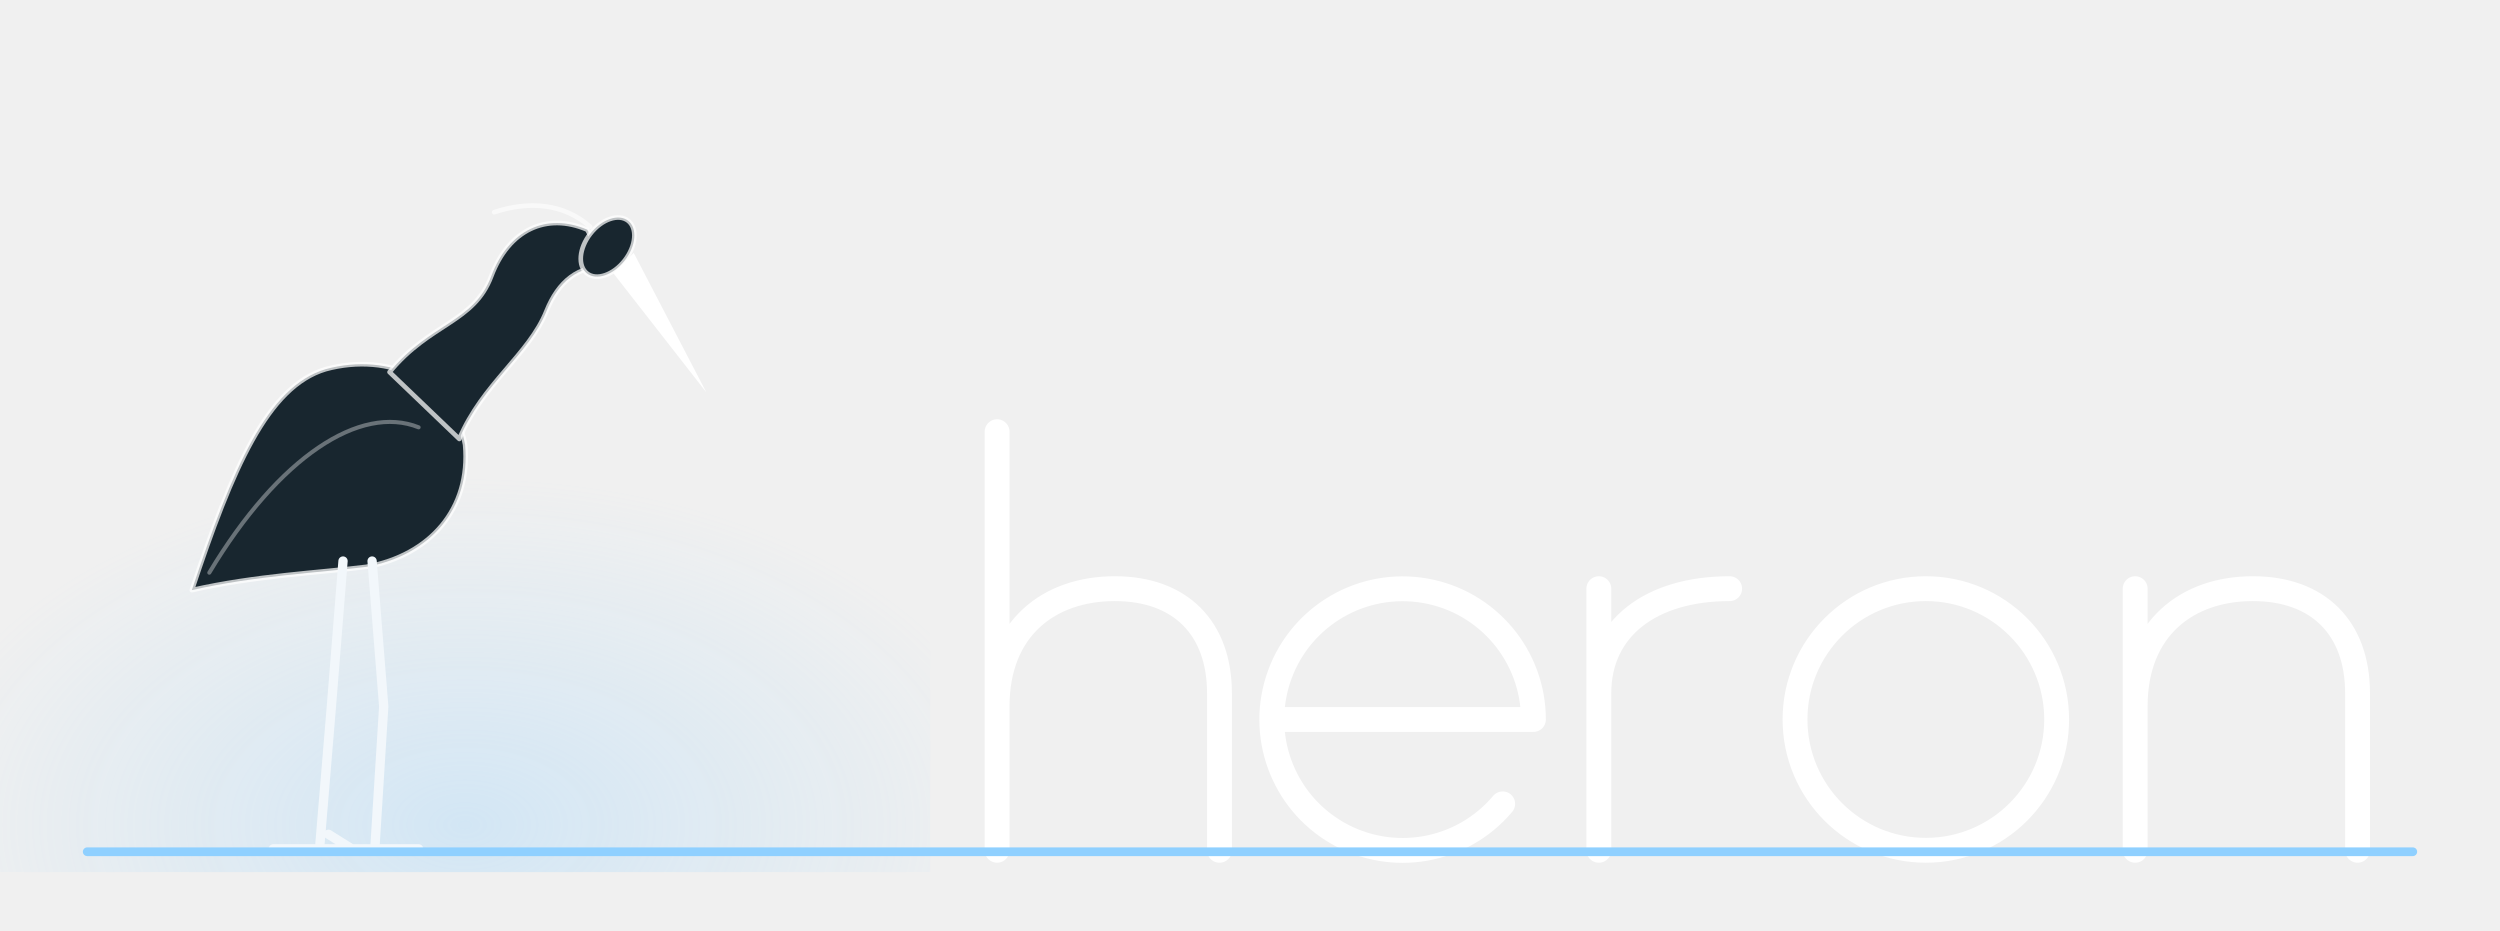
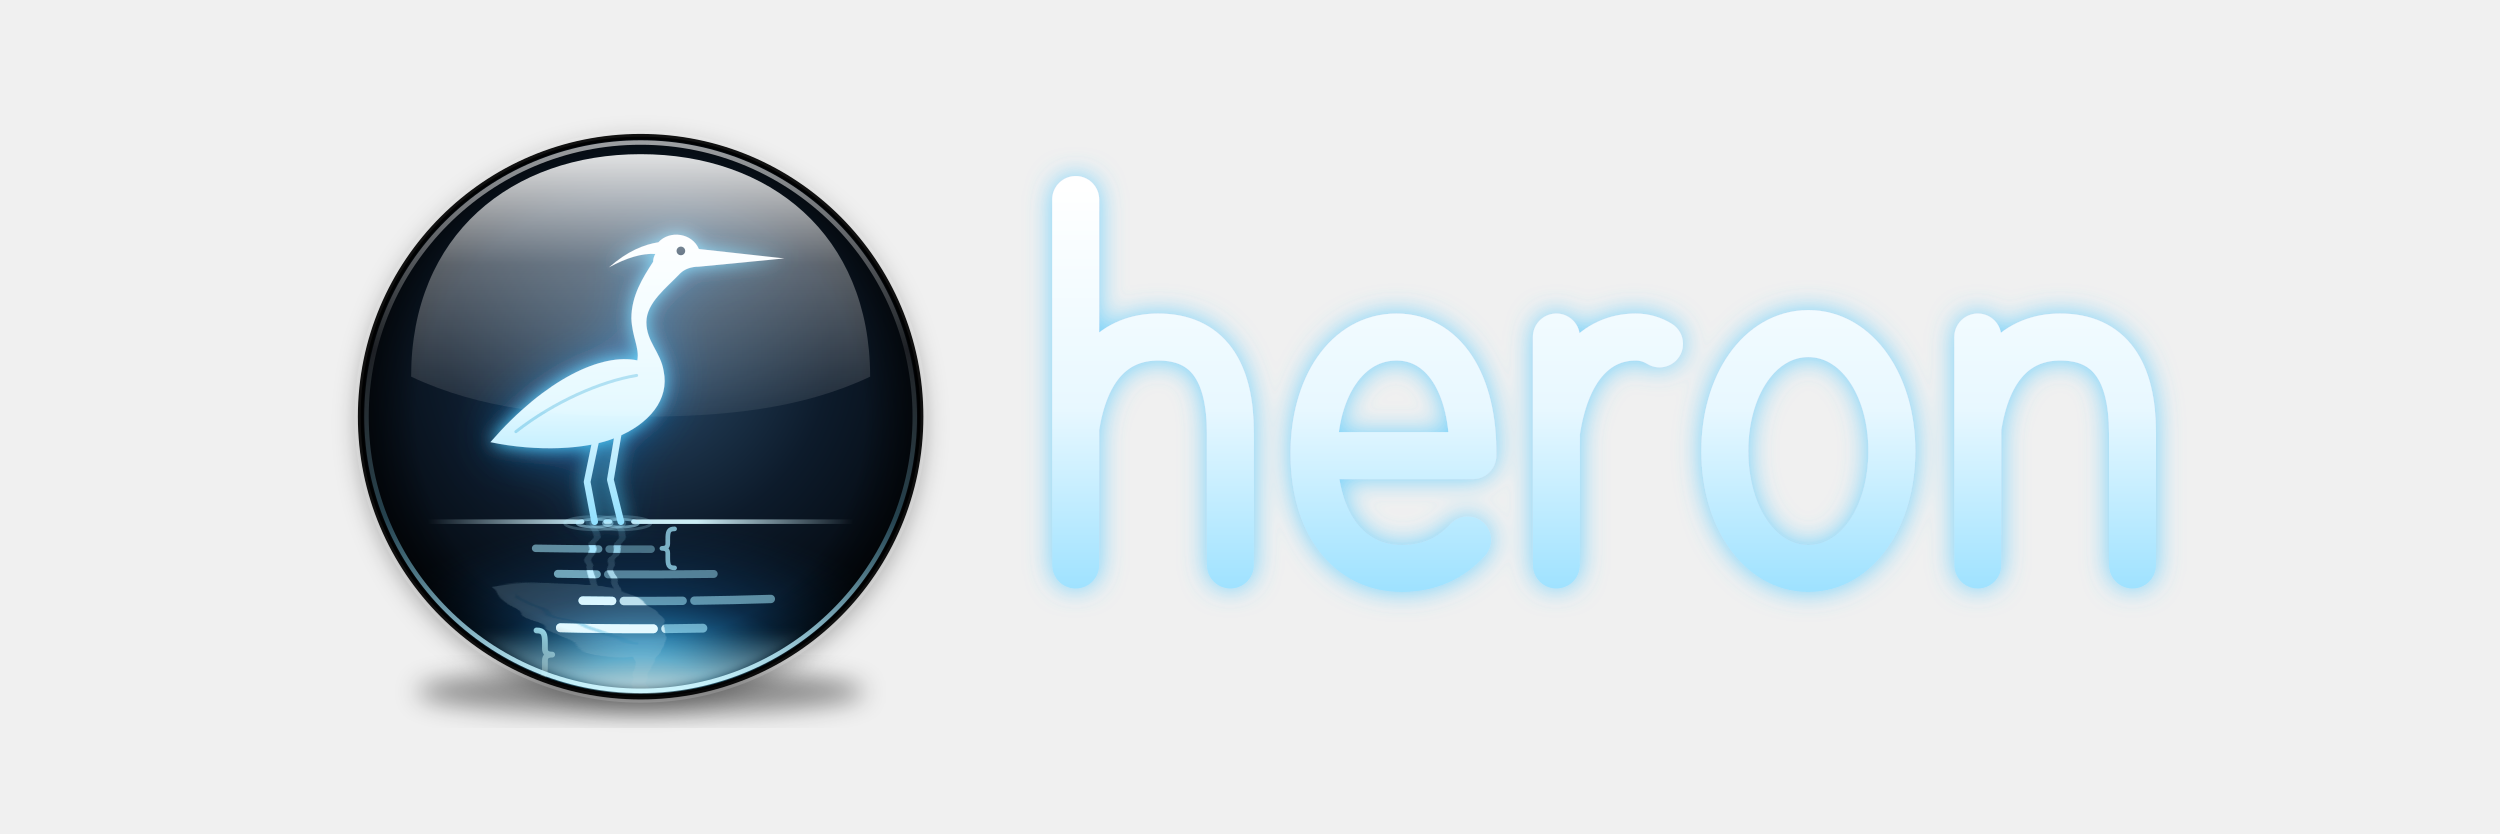
- <svg xmlns="http://www.w3.org/2000/svg" width="344" height="128" viewBox="0 0 344 128" role="img" aria-label="Heron">
+ <svg xmlns="http://www.w3.org/2000/svg" viewBox="0 0 1200 400" width="1200" height="400" role="img" aria-label="Heron">
  <defs>
-     <radialGradient id="g" cx="0.5" cy="0.92" r="0.6">
-       <stop offset="0" stop-color="#8FD0FF" stop-opacity="0.3" />
-       <stop offset="1" stop-color="#8FD0FF" stop-opacity="0" />
+     <radialGradient id="Lbody" cx="0.5" cy="0.38" r="0.62">
+       <stop offset="0" stop-color="#2c4d6b" />
+       <stop offset="0.55" stop-color="#0d1b2b" />
+       <stop offset="1" stop-color="#020509" />
    </radialGradient>
+     <radialGradient id="Lglow" cx="128.0" cy="244.0" r="125.4" gradientUnits="userSpaceOnUse" gradientTransform="translate(0 244.0) scale(1 0.6) translate(0 -244.0)">
+       <stop offset="0" stop-color="#c4f5ff" />
+       <stop offset="0.26" stop-color="#3cc4ff" stop-opacity="0.85" />
+       <stop offset="0.6" stop-color="#1468b0" stop-opacity="0.32" />
+       <stop offset="1" stop-color="#06345e" stop-opacity="0" />
+     </radialGradient>
+     <radialGradient id="Lvig" cx="0.5" cy="0.5" r="0.5">
+       <stop offset="0.8" stop-color="#000" stop-opacity="0" />
+       <stop offset="1" stop-color="#000" stop-opacity="0.6" />
+     </radialGradient>
+     <linearGradient id="Lgloss" x1="0" y1="23.0" x2="0" y2="128.0" gradientUnits="userSpaceOnUse">
+       <stop offset="0" stop-color="#fff" stop-opacity="0.88" />
+       <stop offset="0.42" stop-color="#fff" stop-opacity="0.34" />
+       <stop offset="1" stop-color="#fff" stop-opacity="0.06" />
+     </linearGradient>
+     <linearGradient id="Lrim" x1="0" y1="16.0" x2="0" y2="240.0" gradientUnits="userSpaceOnUse">
+       <stop offset="0" stop-color="#fff" stop-opacity="0.62" />
+       <stop offset="0.38" stop-color="#fff" stop-opacity="0.1" />
+       <stop offset="0.68" stop-color="#7fdcff" stop-opacity="0.28" />
+       <stop offset="1" stop-color="#d2f8ff" stop-opacity="1" />
+     </linearGradient>
+     <linearGradient id="Lcres" x1="0" y1="214.0" x2="0" y2="240.0" gradientUnits="userSpaceOnUse">
+       <stop offset="0" stop-color="#9fe9ff" stop-opacity="0" />
+       <stop offset="1" stop-color="#e6fbff" stop-opacity="0.85" />
+     </linearGradient>
+     <linearGradient id="Lheron" x1="0" y1="12" x2="0" y2="95" gradientUnits="userSpaceOnUse">
+       <stop offset="0" stop-color="#ffffff" />
+       <stop offset="0.62" stop-color="#e2f8ff" />
+       <stop offset="1" stop-color="#8fe0ff" />
+     </linearGradient>
+     <linearGradient id="Lsurf" x1="16.0" y1="0" x2="240.0" y2="0" gradientUnits="userSpaceOnUse">
+       <stop offset="0.12" stop-color="#d6f7ff" stop-opacity="0" />
+       <stop offset="0.4" stop-color="#d6f7ff" stop-opacity="0.95" />
+       <stop offset="0.6" stop-color="#d6f7ff" stop-opacity="0.95" />
+       <stop offset="0.88" stop-color="#d6f7ff" stop-opacity="0" />
+     </linearGradient>
+     <clipPath id="Lclip">
+       <circle cx="128.0" cy="128.0" r="111.5" />
+     </clipPath>
+     <filter id="Lhglow" x="-40%" y="-40%" width="180%" height="180%">
+       <feGaussianBlur in="SourceAlpha" stdDeviation="3.4" result="b" />
+       <feFlood flood-color="#4fd2ff" />
+       <feComposite operator="in" in2="b" result="g" />
+       <feGaussianBlur in="SourceAlpha" stdDeviation="10" result="b2" />
+       <feFlood flood-color="#1e90ff" flood-opacity="0.6" />
+       <feComposite operator="in" in2="b2" result="g2" />
+       <feMerge>
+         <feMergeNode in="g2" />
+         <feMergeNode in="g" />
+         <feMergeNode in="SourceGraphic" />
+       </feMerge>
+     </filter>
+     <filter id="Lripple" x="-10%" y="-10%" width="120%" height="120%">
+       <feTurbulence type="fractalNoise" baseFrequency="0.012 0.16" numOctaves="2" seed="7" result="n" />
+       <feDisplacementMap in="SourceGraphic" in2="n" scale="7" xChannelSelector="R" yChannelSelector="G" />
+     </filter>
+     <filter id="Lsoft" x="-30%" y="-30%" width="160%" height="160%">
+       <feGaussianBlur stdDeviation="5" />
+     </filter>
+     <filter id="Lblur2" x="-10%" y="-50%" width="120%" height="200%">
+       <feGaussianBlur stdDeviation="2" />
+     </filter>
+     <mask id="Lcodemask" maskUnits="userSpaceOnUse" x="0" y="0" width="256" height="256">
+       <path d="M86.00 180.65 Q98.60 180.86 111.20 180.94" stroke="#fff" stroke-opacity="1.00" stroke-width="3.00" stroke-linecap="round" fill="none" />
+       <path d="M115.40 180.97 Q123.80 181.01 132.20 181.00" stroke="#fff" stroke-opacity="0.72" stroke-width="3.00" stroke-linecap="round" fill="none" />
+       <path d="M141.59 172.88 C139.13 172.88 138.86 174.05 138.86 177.17 L138.86 178.80 C138.86 180.21 137.93 180.68 136.51 180.68 C137.93 180.68 138.86 181.14 138.86 182.55 L138.86 184.19 C138.86 187.31 139.13 188.48 141.59 188.48" fill="none" stroke="#fff" stroke-opacity="1.30" stroke-width="1.86" stroke-linecap="round" stroke-linejoin="round" />
+       <path d="M94.90 190.86 Q102.69 190.98 110.49 191.05" stroke="#fff" stroke-opacity="1.00" stroke-width="3.18" stroke-linecap="round" fill="none" />
+       <path d="M114.94 191.08 Q136.09 191.21 157.23 190.91" stroke="#fff" stroke-opacity="0.72" stroke-width="3.18" stroke-linecap="round" fill="none" />
+       <path d="M104.82 201.58 Q110.70 201.66 116.58 201.70" stroke="#fff" stroke-opacity="1.00" stroke-width="3.36" stroke-linecap="round" fill="none" />
+       <path d="M121.28 201.73 Q133.04 201.77 144.80 201.65" stroke="#fff" stroke-opacity="0.72" stroke-width="3.36" stroke-linecap="round" fill="none" />
+       <path d="M149.50 201.60 Q164.79 201.40 180.08 200.92" stroke="#fff" stroke-opacity="0.72" stroke-width="3.36" stroke-linecap="round" fill="none" />
+       <path d="M95.91 212.44 Q114.50 212.93 133.08 212.85" stroke="#fff" stroke-opacity="1.00" stroke-width="3.54" stroke-linecap="round" fill="none" />
+       <path d="M138.04 212.82 Q145.47 212.76 152.91 212.60" stroke="#fff" stroke-opacity="0.72" stroke-width="3.54" stroke-linecap="round" fill="none" />
+       <path d="M86.34 213.51 C89.39 213.51 89.72 214.96 89.72 218.83 L89.72 220.86 C89.72 222.60 90.87 223.18 92.63 223.18 C90.87 223.18 89.72 223.76 89.72 225.50 L89.72 227.54 C89.72 231.40 89.39 232.85 86.34 232.85" fill="none" stroke="#fff" stroke-opacity="1.30" stroke-width="2.31" stroke-linecap="round" stroke-linejoin="round" />
+     </mask>
+     <linearGradient id="wm" x1="0" y1="30" x2="0" y2="100" gradientUnits="userSpaceOnUse">
+       <stop offset="0" stop-color="#ffffff" />
+       <stop offset="0.55" stop-color="#e8f8ff" />
+       <stop offset="1" stop-color="#9fe2ff" />
+     </linearGradient>
+     <filter id="wmglow" x="-10%" y="-30%" width="120%" height="160%">
+       <feGaussianBlur in="SourceAlpha" stdDeviation="2.2" result="b" />
+       <feFlood flood-color="#49c8ff" flood-opacity="0.75" />
+       <feComposite operator="in" in2="b" result="g" />
+       <feMerge>
+         <feMergeNode in="g" />
+         <feMergeNode in="SourceGraphic" />
+       </feMerge>
+     </filter>
  </defs>
-   <rect x="0" y="40" width="128" height="80" fill="url(#g)" />
-   <g transform="translate(104 6) scale(-0.4 0.4)">
-     <g fill="#18262F" stroke="#FFFFFF" stroke-opacity="0.72" stroke-width="1.6" stroke-linejoin="round">
-       <path d="M100 138 C104 116 126 106 148 112 C168 118 180 146 194 188 C172 183 150 182 134 180 C112 176 98 160 100 138 Z" />
-       <path d="M126 113 C112 96 97 96 91 80 C85 64 72 58 58 64 L51 77 C61 76 68 82 72 92 C78 107 94 117 102 136 Z" />
-       <ellipse cx="51" cy="70" rx="11.5" ry="7.5" transform="rotate(52 51 70)" />
+   <g transform="translate(153.9 46.4) scale(1.2)">
+     <ellipse cx="128.0" cy="238.0" rx="89.6" ry="9" fill="#000" opacity="0.42" filter="url(#Lsoft)" />
+     <circle cx="128.0" cy="131.0" r="113.0" fill="#000" opacity="0.32" filter="url(#Lsoft)" />
+     <circle cx="128.0" cy="128.0" r="112.0" fill="url(#Lbody)" />
+     <g clip-path="url(#Lclip)">
+       <circle cx="128.0" cy="128.0" r="112.0" fill="url(#Lglow)" />
+       <g filter="url(#Lripple)">
+         <g transform="translate(0 170.0) scale(1 -0.82) translate(0 -170.0)" opacity="0.16">
+           <g transform="translate(40.0 29.6) scale(1.5)">
+             <path d="M97 23.4 L74.2 20.9 C72.4 16.6 66.4 15.8 63.4 19.1 C59.6 19.7 55.2 21.4 50.2 25.8 C55 23.2 59 22 62.6 22.2 C62.2 22.9 62 23.6 62 24.3 C59.2 28.6 56.2 33.4 56.2 39.4 C56.4 44.4 58.4 47.2 57.8 50.6 C48.4 48.6 33.4 55.4 18.6 72.4 C31 75 44.4 74.4 52 71.2 C61 67.6 66.4 61 64.8 53.4 C64 48.4 60.2 45.6 60.2 40.4 C60.2 35.2 65.6 31.2 69.2 27.4 C70.4 26.2 72.2 25.6 74.2 25.6 Z" fill="url(#Lheron)" />
+             <path d="M46.6 72.4 L44.4 83 L46.4 93.6 M52.6 70.6 L50.6 82.4 L53.4 93.6" fill="none" stroke="url(#Lheron)" stroke-width="1.80" stroke-linecap="round" stroke-linejoin="round" />
+             <path d="M57.6 54.6 C48 56.2 35.6 61.6 25.4 69.6" fill="none" stroke="#6fc4e6" stroke-opacity="0.55" stroke-width="0.8" stroke-linecap="round" />
+           </g>
+         </g>
+       </g>
+       <path d="M86.00 180.65 Q98.60 180.86 111.20 180.94" stroke="#a6ebff" stroke-opacity="0.55" stroke-width="3.00" stroke-linecap="round" fill="none" />
+       <path d="M115.40 180.97 Q123.80 181.01 132.20 181.00" stroke="#a6ebff" stroke-opacity="0.40" stroke-width="3.00" stroke-linecap="round" fill="none" />
+       <path d="M141.59 172.88 C139.13 172.88 138.86 174.05 138.86 177.17 L138.86 178.80 C138.86 180.21 137.93 180.68 136.51 180.68 C137.93 180.68 138.86 181.14 138.86 182.55 L138.86 184.19 C138.86 187.31 139.13 188.48 141.59 188.48" fill="none" stroke="#a6ebff" stroke-opacity="0.72" stroke-width="1.86" stroke-linecap="round" stroke-linejoin="round" />
+       <path d="M94.90 190.86 Q102.69 190.98 110.49 191.05" stroke="#a6ebff" stroke-opacity="0.65" stroke-width="3.18" stroke-linecap="round" fill="none" />
+       <path d="M114.94 191.08 Q136.09 191.21 157.23 190.91" stroke="#a6ebff" stroke-opacity="0.47" stroke-width="3.18" stroke-linecap="round" fill="none" />
+       <path d="M104.82 201.58 Q110.70 201.66 116.58 201.70" stroke="#a6ebff" stroke-opacity="0.75" stroke-width="3.36" stroke-linecap="round" fill="none" />
+       <path d="M121.28 201.73 Q133.04 201.77 144.80 201.65" stroke="#a6ebff" stroke-opacity="0.54" stroke-width="3.36" stroke-linecap="round" fill="none" />
+       <path d="M149.50 201.60 Q164.79 201.40 180.08 200.92" stroke="#a6ebff" stroke-opacity="0.54" stroke-width="3.36" stroke-linecap="round" fill="none" />
+       <path d="M95.91 212.44 Q114.50 212.93 133.08 212.85" stroke="#a6ebff" stroke-opacity="0.85" stroke-width="3.54" stroke-linecap="round" fill="none" />
+       <path d="M138.04 212.82 Q145.47 212.76 152.91 212.60" stroke="#a6ebff" stroke-opacity="0.61" stroke-width="3.54" stroke-linecap="round" fill="none" />
+       <path d="M86.34 213.51 C89.39 213.51 89.72 214.96 89.72 218.83 L89.72 220.86 C89.72 222.60 90.87 223.18 92.63 223.18 C90.87 223.18 89.72 223.76 89.72 225.50 L89.72 227.54 C89.72 231.40 89.39 232.85 86.34 232.85" fill="none" stroke="#a6ebff" stroke-opacity="1.24" stroke-width="2.31" stroke-linecap="round" stroke-linejoin="round" />
+       <g mask="url(#Lcodemask)">
+         <g filter="url(#Lripple)">
+           <g transform="translate(0 170.0) scale(1 -0.82) translate(0 -170.0)">
+             <g transform="translate(40.0 29.6) scale(1.5)">
+               <path d="M97 23.4 L74.2 20.9 C72.4 16.6 66.4 15.8 63.4 19.1 C59.6 19.7 55.2 21.4 50.2 25.8 C55 23.2 59 22 62.6 22.2 C62.2 22.9 62 23.6 62 24.3 C59.2 28.6 56.2 33.4 56.2 39.4 C56.4 44.4 58.4 47.2 57.8 50.6 C48.4 48.6 33.4 55.4 18.6 72.4 C31 75 44.4 74.4 52 71.2 C61 67.6 66.4 61 64.8 53.4 C64 48.4 60.2 45.6 60.2 40.4 C60.2 35.2 65.6 31.2 69.2 27.4 C70.4 26.2 72.2 25.6 74.2 25.6 Z" fill="url(#Lheron)" />
+               <path d="M46.6 72.4 L44.4 83 L46.4 93.6 M52.6 70.6 L50.6 82.4 L53.4 93.6" fill="none" stroke="url(#Lheron)" stroke-width="1.80" stroke-linecap="round" stroke-linejoin="round" />
+               <path d="M57.6 54.6 C48 56.2 35.6 61.6 25.4 69.6" fill="none" stroke="#6fc4e6" stroke-opacity="0.55" stroke-width="0.8" stroke-linecap="round" />
+             </g>
+           </g>
+         </g>
+       </g>
+       <path d="M36.2 170.0 H104.6 M114.0 170.0 H115.7 M125.1 170.0 H219.8" stroke="url(#Lsurf)" stroke-width="1.8" stroke-linecap="round" />
+       <ellipse cx="109.6" cy="170.6" rx="7" ry="1.54" fill="none" stroke="#bff1ff" stroke-opacity="0.5" stroke-width="1.1" />
+       <ellipse cx="109.6" cy="170.6" rx="12" ry="2.64" fill="none" stroke="#bff1ff" stroke-opacity="0.22" stroke-width="1.1" />
+       <ellipse cx="120.1" cy="170.6" rx="7" ry="1.54" fill="none" stroke="#bff1ff" stroke-opacity="0.5" stroke-width="1.1" />
+       <ellipse cx="120.1" cy="170.6" rx="12" ry="2.64" fill="none" stroke="#bff1ff" stroke-opacity="0.22" stroke-width="1.1" />
+       <g filter="url(#Lhglow)">
+         <g transform="translate(40.0 29.6) scale(1.5)">
+           <path d="M97 23.4 L74.2 20.9 C72.4 16.6 66.4 15.8 63.4 19.1 C59.6 19.7 55.2 21.4 50.2 25.8 C55 23.2 59 22 62.6 22.2 C62.2 22.9 62 23.6 62 24.3 C59.2 28.6 56.2 33.4 56.2 39.4 C56.4 44.4 58.4 47.2 57.8 50.6 C48.4 48.6 33.4 55.4 18.6 72.4 C31 75 44.4 74.4 52 71.2 C61 67.6 66.4 61 64.8 53.4 C64 48.4 60.2 45.6 60.2 40.4 C60.2 35.2 65.6 31.2 69.2 27.4 C70.4 26.2 72.2 25.6 74.2 25.6 Z" fill="url(#Lheron)" />
+           <path d="M46.6 72.4 L44.4 83 L46.4 93.6 M52.6 70.6 L50.6 82.4 L53.4 93.6" fill="none" stroke="url(#Lheron)" stroke-width="1.80" stroke-linecap="round" stroke-linejoin="round" />
+           <path d="M57.6 54.6 C48 56.2 35.6 61.6 25.4 69.6" fill="none" stroke="#6fc4e6" stroke-opacity="0.55" stroke-width="0.8" stroke-linecap="round" />
+           <circle cx="69.4" cy="21.4" r="1.15" fill="#0b2740" />
+         </g>
+       </g>
+       <circle cx="128.0" cy="128.0" r="112.0" fill="url(#Lvig)" />
+       <path d="M220.4 185.8 A109.0 109.0 0 0 1 35.6 185.8 Q128.0 234.4 220.4 185.8 Z" fill="url(#Lcres)" filter="url(#Lblur2)" />
    </g>
-     <path d="M42 72 L49 79 L17 120 Z" fill="#FFFFFF" />
-     <g fill="none" stroke-linecap="round" stroke-linejoin="round">
-       <path d="M116 132 C136 124 164 142 188 182" stroke="#FFFFFF" stroke-opacity="0.35" stroke-width="1.4" />
-       <path d="M57 63 C66 55 78 54 90 58" stroke="#FFFFFF" stroke-opacity="0.6" stroke-width="1.6" />
-       <path d="M132 178 L128 228 L131 276 M142 178 L146 228 L150 276 M116 277 H139 M139 277 L147 272 M140 277 H166" stroke="#F2F7FB" stroke-width="3.2" />
+     <circle cx="128.0" cy="128.0" r="109.66" fill="none" stroke="url(#Lrim)" stroke-width="1.8" />
+     <path d="M36.2 112.0 C36.2 55.0 76.6 23.0 128.0 23.0 C179.4 23.0 219.8 55.0 219.8 112.0 C192.3 125.0 161.1 128.0 128.0 128.0 C94.9 128.0 63.7 125.0 36.2 112.0 Z" fill="url(#Lgloss)" />
+     <circle cx="128.0" cy="128.0" r="112.0" fill="none" stroke="#000" stroke-opacity="0.92" stroke-width="2.2" />
+     <circle cx="128.0" cy="128.0" r="113.80" fill="none" stroke="#fff" stroke-opacity="0.16" stroke-width="1.2" />
+   </g>
+   <g transform="translate(505.055 7.5) scale(2.75)" filter="url(#wmglow)">
+     <g fill="none" stroke="url(#wm)" stroke-width="8.2" stroke-linecap="round" stroke-linejoin="round">
+       <path transform="translate(4.10 0)" d="M0 32.1 V95.9 M0 72.02 C1.62 61.27 6.84 56.10 14.40 56.10 C23.04 56.10 27.00 62.07 27.00 72.82 V95.9" />
+       <path transform="translate(45.16 0)" d="M1.26 76.80 H28.26 C28.44 64.06 23.04 56.10 14.94 56.10 C6.30 56.10 0.54 64.86 0.54 76.40 C0.54 88.74 6.66 96.50 15.84 96.50 C20.70 96.50 24.48 94.71 27.36 91.52" />
+       <path transform="translate(88.00 0)" d="M0 56.1 V95.9 M0 72.82 C1.62 61.67 6.84 56.10 13.86 56.10 C15.30 56.10 16.74 56.50 18.00 57.29" />
+       <path transform="translate(117.22 0)" d="M14.76 55.50 C23.22 55.50 29.34 64.46 29.34 76.00 C29.34 87.54 23.22 96.50 14.76 96.50 C6.30 96.50 0.18 87.54 0.18 76.00 C0.18 64.46 6.30 55.50 14.76 55.50 Z" />
+       <path transform="translate(161.56 0)" d="M0 56.1 V95.9 M0 72.02 C1.62 61.27 6.84 56.10 14.40 56.10 C23.04 56.10 27.00 62.07 27.00 72.82 V95.9" />
    </g>
  </g>
-   <g transform="translate(130 45) scale(0.9)">
-     <path d="M8 16 V80 M8 58 C8 46 16 40 26 40 C36 40 42 46 42 56 V80 M50 60 H90 A20 20 0 1 0 85.3 72.9 M100 40 V80 M100 56 C100 46 108 40 120 40 M150 40 A20 20 0 1 1 149.99 40 Z M182 40 V80 M182 58 C182 46 190 40 200 40 C210 40 216 46 216 56 V80" fill="none" stroke="#FFFFFF" stroke-width="3.8" stroke-linecap="round" stroke-linejoin="round" />
-   </g>
-   <path d="M12 117.2 H332" stroke="#8FD0FF" stroke-width="1.2" stroke-linecap="round" />
</svg>
